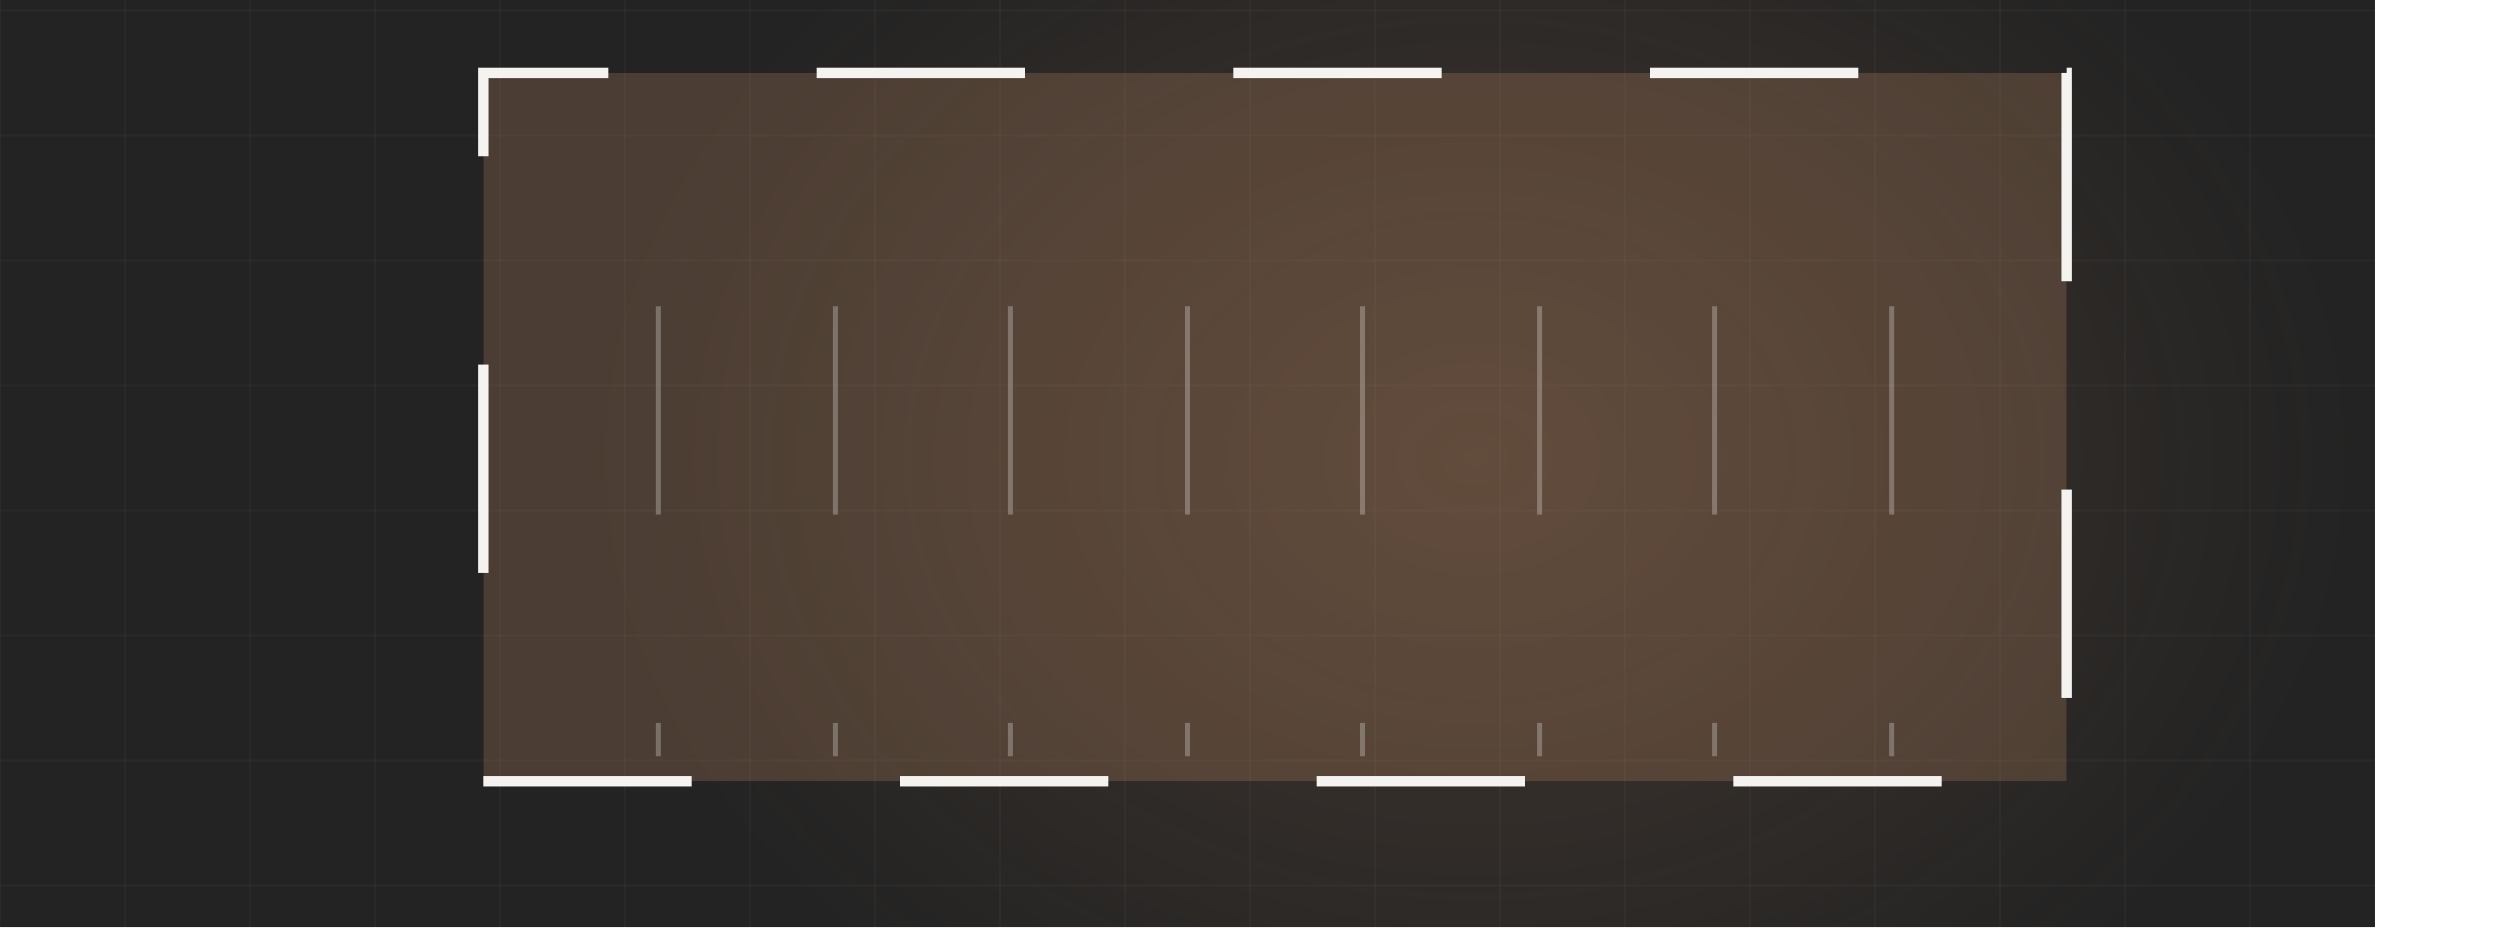
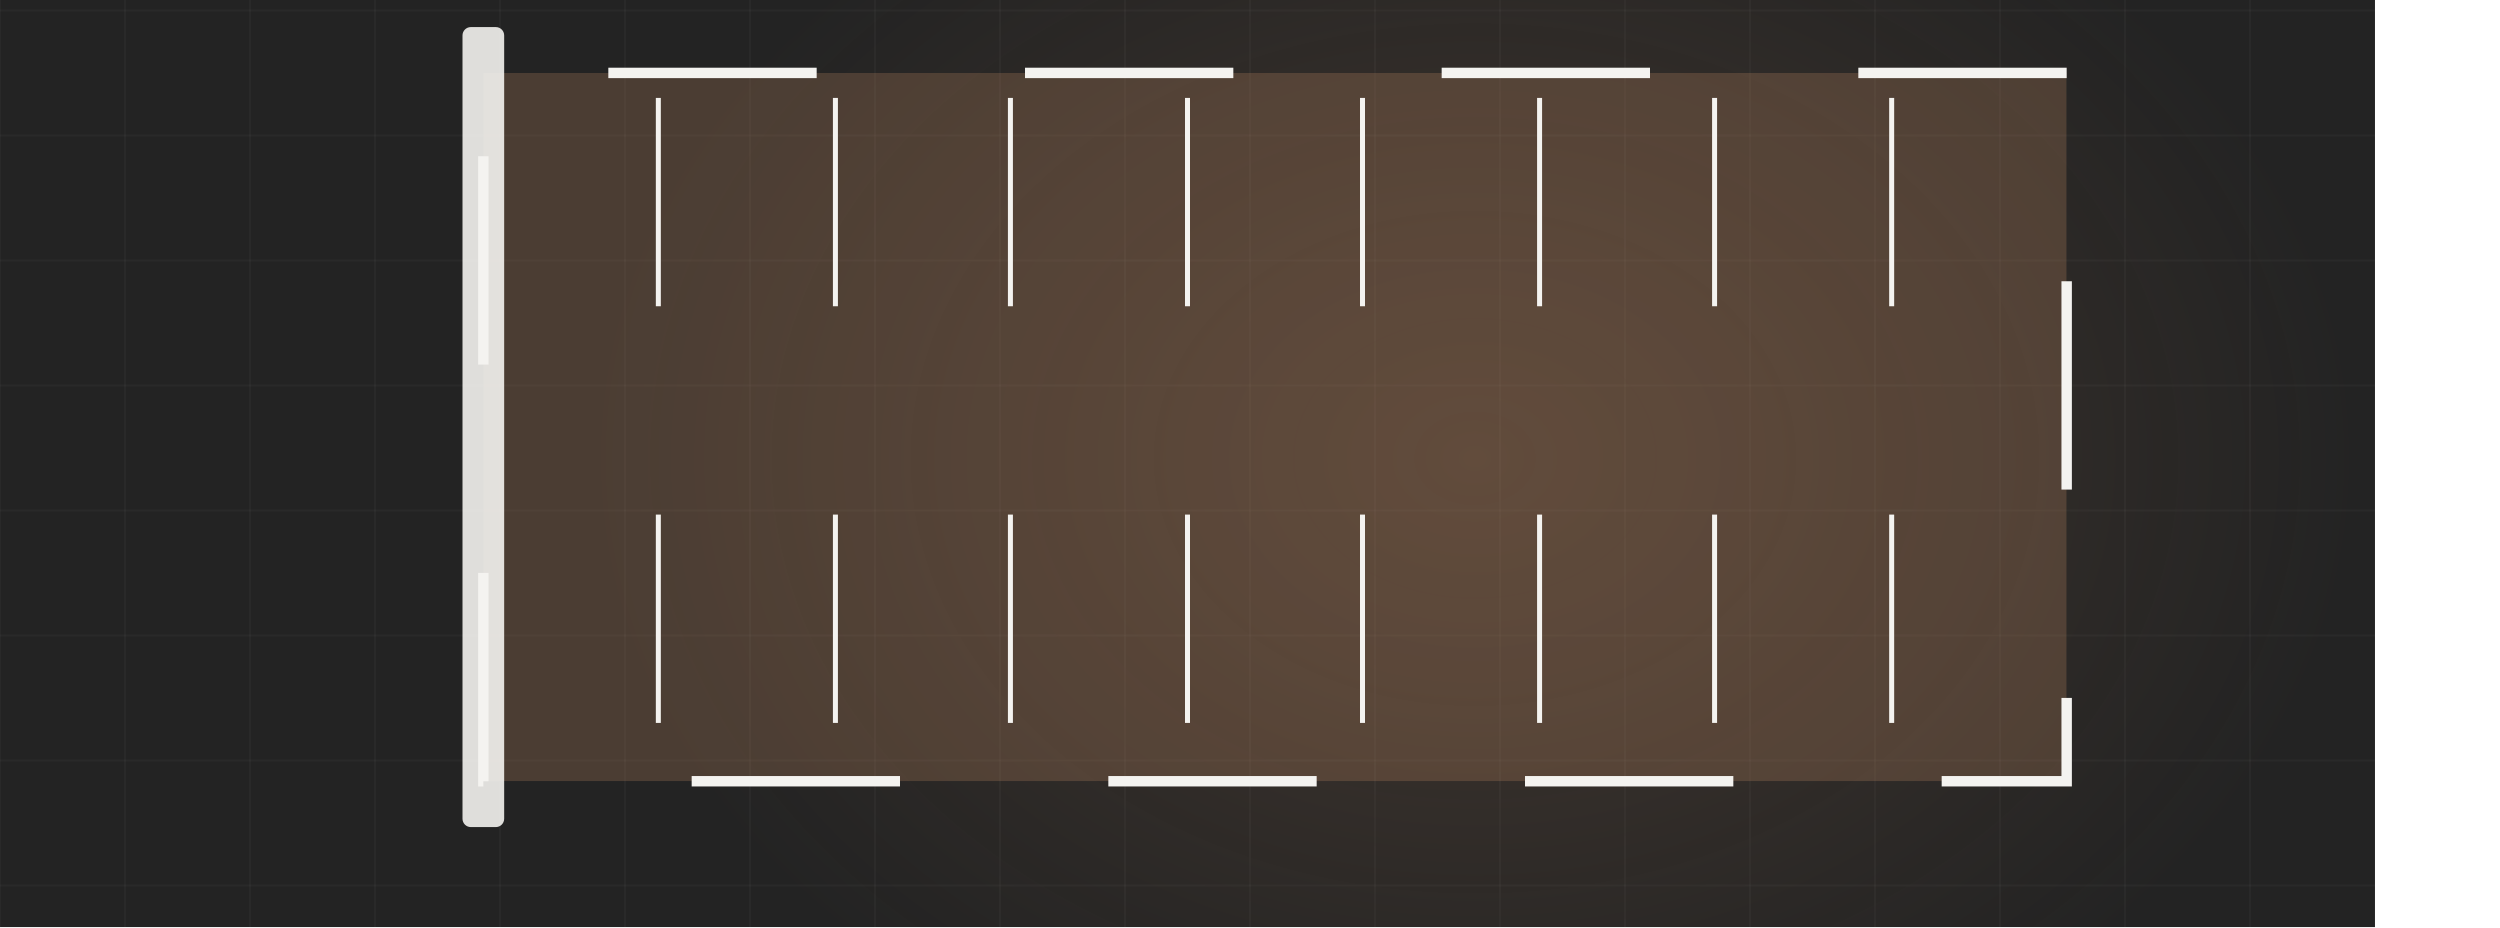
<svg xmlns="http://www.w3.org/2000/svg" viewBox="60 235 1200 445" width="1200" height="445" preserveAspectRatio="xMidYMid slice" role="img" aria-label="Elevation refinish">
  <defs>
    <radialGradient id="glow">
      <stop offset="0%" stop-color="#be8760" stop-opacity=".20" />
      <stop offset="100%" stop-color="#be8760" stop-opacity="0" />
    </radialGradient>
  </defs>
-   <style>.dw{stroke-dasharray:100;stroke-dashoffset:100;animation:dw 11.06s ease-in-out infinite}@keyframes dw{0%{stroke-dashoffset:100}24%{stroke-dashoffset:0}84%{stroke-dashoffset:0;opacity:1}95%{stroke-dashoffset:0;opacity:0}100%{stroke-dashoffset:100;opacity:0}}.fx{opacity:0;animation:fx 11.06s ease-in-out infinite}@keyframes fx{0%,26%{opacity:0;transform:translateY(-12px)}42%{opacity:1;transform:translateY(0)}84%{opacity:1}95%,100%{opacity:0}}.wipe{transform-origin:left center;animation:wp 11.06s ease-in-out infinite}@keyframes wp{0%,14%{transform:scaleX(0)}52%{transform:scaleX(1)}86%{transform:scaleX(1);opacity:.26}96%,100%{opacity:0}}.sweepbar{opacity:0;animation:swb 11.06s ease-in-out infinite}@keyframes swb{0%,14%{transform:translateX(0);opacity:0}20%{opacity:1}56%{transform:translateX(760px);opacity:1}66%,100%{opacity:0}}@media (prefers-reduced-motion: reduce){*{animation:none!important}.dw{stroke-dashoffset:0!important}[class]{opacity:1!important}}</style>
+   <style>.dw{stroke-dasharray:100;stroke-dashoffset:100;animation:dw 11.06s ease-in-out infinite}@keyframes dw{0%{stroke-dashoffset:100}24%{stroke-dashoffset:0}84%{stroke-dashoffset:0;opacity:1}95%{stroke-dashoffset:0;opacity:0}100%{stroke-dashoffset:100;opacity:0}}.fx{opacity:0;animation:fx 11.06s ease-in-out infinite}@keyframes fx{0%,26%{opacity:0;transform:translateY(-12px)}42%{opacity:1;transform:translateY(0)}84%{opacity:1}95%,100%{opacity:0}}.wipe{transform-origin:left center;animation:wp 11.06s ease-in-out infinite}@keyframes wp{0%,14%{transform:scaleX(0)}52%{transform:scaleX(1)}86%{transform:scaleX(1);opacity:.26}96%,100%{opacity:0}}.sweepbar{opacity:0;animation:swb 11.06s ease-in-out infinite}@keyframes swb{0%,14%{transform:translateX(0);opacity:0}20%{opacity:1}56%{transform:translateX(760px);opacity:1}66%,100%{opacity:0}}@media (prefers-reduced-motion: reduce){*{animation:none!important}.dw{stroke-dashoffset:0!important}[class]{opacity:1!important}}/*rest-state*/.dw{stroke-dashoffset:0;opacity:1}.sweepbar{opacity:1}.wipe{opacity:0.26}</style>
  <rect width="1200" height="900" fill="#232323" />
  <line x1="0" y1="0" x2="0" y2="900" stroke="#f4f3f0" stroke-width="1" opacity=".028" />
  <line x1="60" y1="0" x2="60" y2="900" stroke="#f4f3f0" stroke-width="1" opacity=".028" />
  <line x1="120" y1="0" x2="120" y2="900" stroke="#f4f3f0" stroke-width="1" opacity=".028" />
  <line x1="180" y1="0" x2="180" y2="900" stroke="#f4f3f0" stroke-width="1" opacity=".028" />
  <line x1="240" y1="0" x2="240" y2="900" stroke="#f4f3f0" stroke-width="1" opacity=".028" />
  <line x1="300" y1="0" x2="300" y2="900" stroke="#f4f3f0" stroke-width="1" opacity=".028" />
  <line x1="360" y1="0" x2="360" y2="900" stroke="#f4f3f0" stroke-width="1" opacity=".028" />
  <line x1="420" y1="0" x2="420" y2="900" stroke="#f4f3f0" stroke-width="1" opacity=".028" />
  <line x1="480" y1="0" x2="480" y2="900" stroke="#f4f3f0" stroke-width="1" opacity=".028" />
  <line x1="540" y1="0" x2="540" y2="900" stroke="#f4f3f0" stroke-width="1" opacity=".028" />
  <line x1="600" y1="0" x2="600" y2="900" stroke="#f4f3f0" stroke-width="1" opacity=".028" />
  <line x1="660" y1="0" x2="660" y2="900" stroke="#f4f3f0" stroke-width="1" opacity=".028" />
  <line x1="720" y1="0" x2="720" y2="900" stroke="#f4f3f0" stroke-width="1" opacity=".028" />
  <line x1="780" y1="0" x2="780" y2="900" stroke="#f4f3f0" stroke-width="1" opacity=".028" />
  <line x1="840" y1="0" x2="840" y2="900" stroke="#f4f3f0" stroke-width="1" opacity=".028" />
  <line x1="900" y1="0" x2="900" y2="900" stroke="#f4f3f0" stroke-width="1" opacity=".028" />
  <line x1="960" y1="0" x2="960" y2="900" stroke="#f4f3f0" stroke-width="1" opacity=".028" />
  <line x1="1020" y1="0" x2="1020" y2="900" stroke="#f4f3f0" stroke-width="1" opacity=".028" />
  <line x1="1080" y1="0" x2="1080" y2="900" stroke="#f4f3f0" stroke-width="1" opacity=".028" />
  <line x1="1140" y1="0" x2="1140" y2="900" stroke="#f4f3f0" stroke-width="1" opacity=".028" />
  <line x1="1200" y1="0" x2="1200" y2="900" stroke="#f4f3f0" stroke-width="1" opacity=".028" />
  <line x1="0" y1="0" x2="1200" y2="0" stroke="#f4f3f0" stroke-width="1" opacity=".028" />
  <line x1="0" y1="60" x2="1200" y2="60" stroke="#f4f3f0" stroke-width="1" opacity=".028" />
  <line x1="0" y1="120" x2="1200" y2="120" stroke="#f4f3f0" stroke-width="1" opacity=".028" />
  <line x1="0" y1="180" x2="1200" y2="180" stroke="#f4f3f0" stroke-width="1" opacity=".028" />
  <line x1="0" y1="240" x2="1200" y2="240" stroke="#f4f3f0" stroke-width="1" opacity=".028" />
  <line x1="0" y1="300" x2="1200" y2="300" stroke="#f4f3f0" stroke-width="1" opacity=".028" />
  <line x1="0" y1="360" x2="1200" y2="360" stroke="#f4f3f0" stroke-width="1" opacity=".028" />
  <line x1="0" y1="420" x2="1200" y2="420" stroke="#f4f3f0" stroke-width="1" opacity=".028" />
  <line x1="0" y1="480" x2="1200" y2="480" stroke="#f4f3f0" stroke-width="1" opacity=".028" />
  <line x1="0" y1="540" x2="1200" y2="540" stroke="#f4f3f0" stroke-width="1" opacity=".028" />
  <line x1="0" y1="600" x2="1200" y2="600" stroke="#f4f3f0" stroke-width="1" opacity=".028" />
  <line x1="0" y1="660" x2="1200" y2="660" stroke="#f4f3f0" stroke-width="1" opacity=".028" />
  <line x1="0" y1="720" x2="1200" y2="720" stroke="#f4f3f0" stroke-width="1" opacity=".028" />
  <line x1="0" y1="780" x2="1200" y2="780" stroke="#f4f3f0" stroke-width="1" opacity=".028" />
  <line x1="0" y1="840" x2="1200" y2="840" stroke="#f4f3f0" stroke-width="1" opacity=".028" />
  <line x1="0" y1="900" x2="1200" y2="900" stroke="#f4f3f0" stroke-width="1" opacity=".028" />
  <ellipse cx="768" cy="455" rx="430" ry="330" fill="url(#glow)" />
  <clipPath id="el">
    <rect x="292" y="270" width="760" height="340" />
  </clipPath>
  <g clip-path="url(#el)">
    <rect class="wipe" x="292" y="270" width="760" height="340" fill="#be8760" opacity=".26" />
  </g>
  <path class="dw" d="M292,610 L292,270 L1052,270 L1052,610 Z" pathLength="100" stroke="#f4f3f0" stroke-width="5" fill="none" style="animation-delay:0s" />
  <path class="dw" d="M376,282 L376,598" pathLength="100" stroke="#f4f3f0" stroke-width="2.4" opacity=".28" fill="none" style="animation-delay:0.50s" />
  <path class="dw" d="M461,282 L461,598" pathLength="100" stroke="#f4f3f0" stroke-width="2.4" opacity=".28" fill="none" style="animation-delay:0.62s" />
  <path class="dw" d="M545,282 L545,598" pathLength="100" stroke="#f4f3f0" stroke-width="2.4" opacity=".28" fill="none" style="animation-delay:0.74s" />
  <path class="dw" d="M630,282 L630,598" pathLength="100" stroke="#f4f3f0" stroke-width="2.4" opacity=".28" fill="none" style="animation-delay:0.86s" />
  <path class="dw" d="M714,282 L714,598" pathLength="100" stroke="#f4f3f0" stroke-width="2.4" opacity=".28" fill="none" style="animation-delay:0.98s" />
  <path class="dw" d="M799,282 L799,598" pathLength="100" stroke="#f4f3f0" stroke-width="2.4" opacity=".28" fill="none" style="animation-delay:1.10s" />
  <path class="dw" d="M883,282 L883,598" pathLength="100" stroke="#f4f3f0" stroke-width="2.4" opacity=".28" fill="none" style="animation-delay:1.22s" />
  <path class="dw" d="M968,282 L968,598" pathLength="100" stroke="#f4f3f0" stroke-width="2.4" opacity=".28" fill="none" style="animation-delay:1.34s" />
  <g class="sweepbar">
    <rect x="282" y="248" width="20" height="384" rx="4" fill="#f4f3f0" opacity=".9" />
  </g>
</svg>
